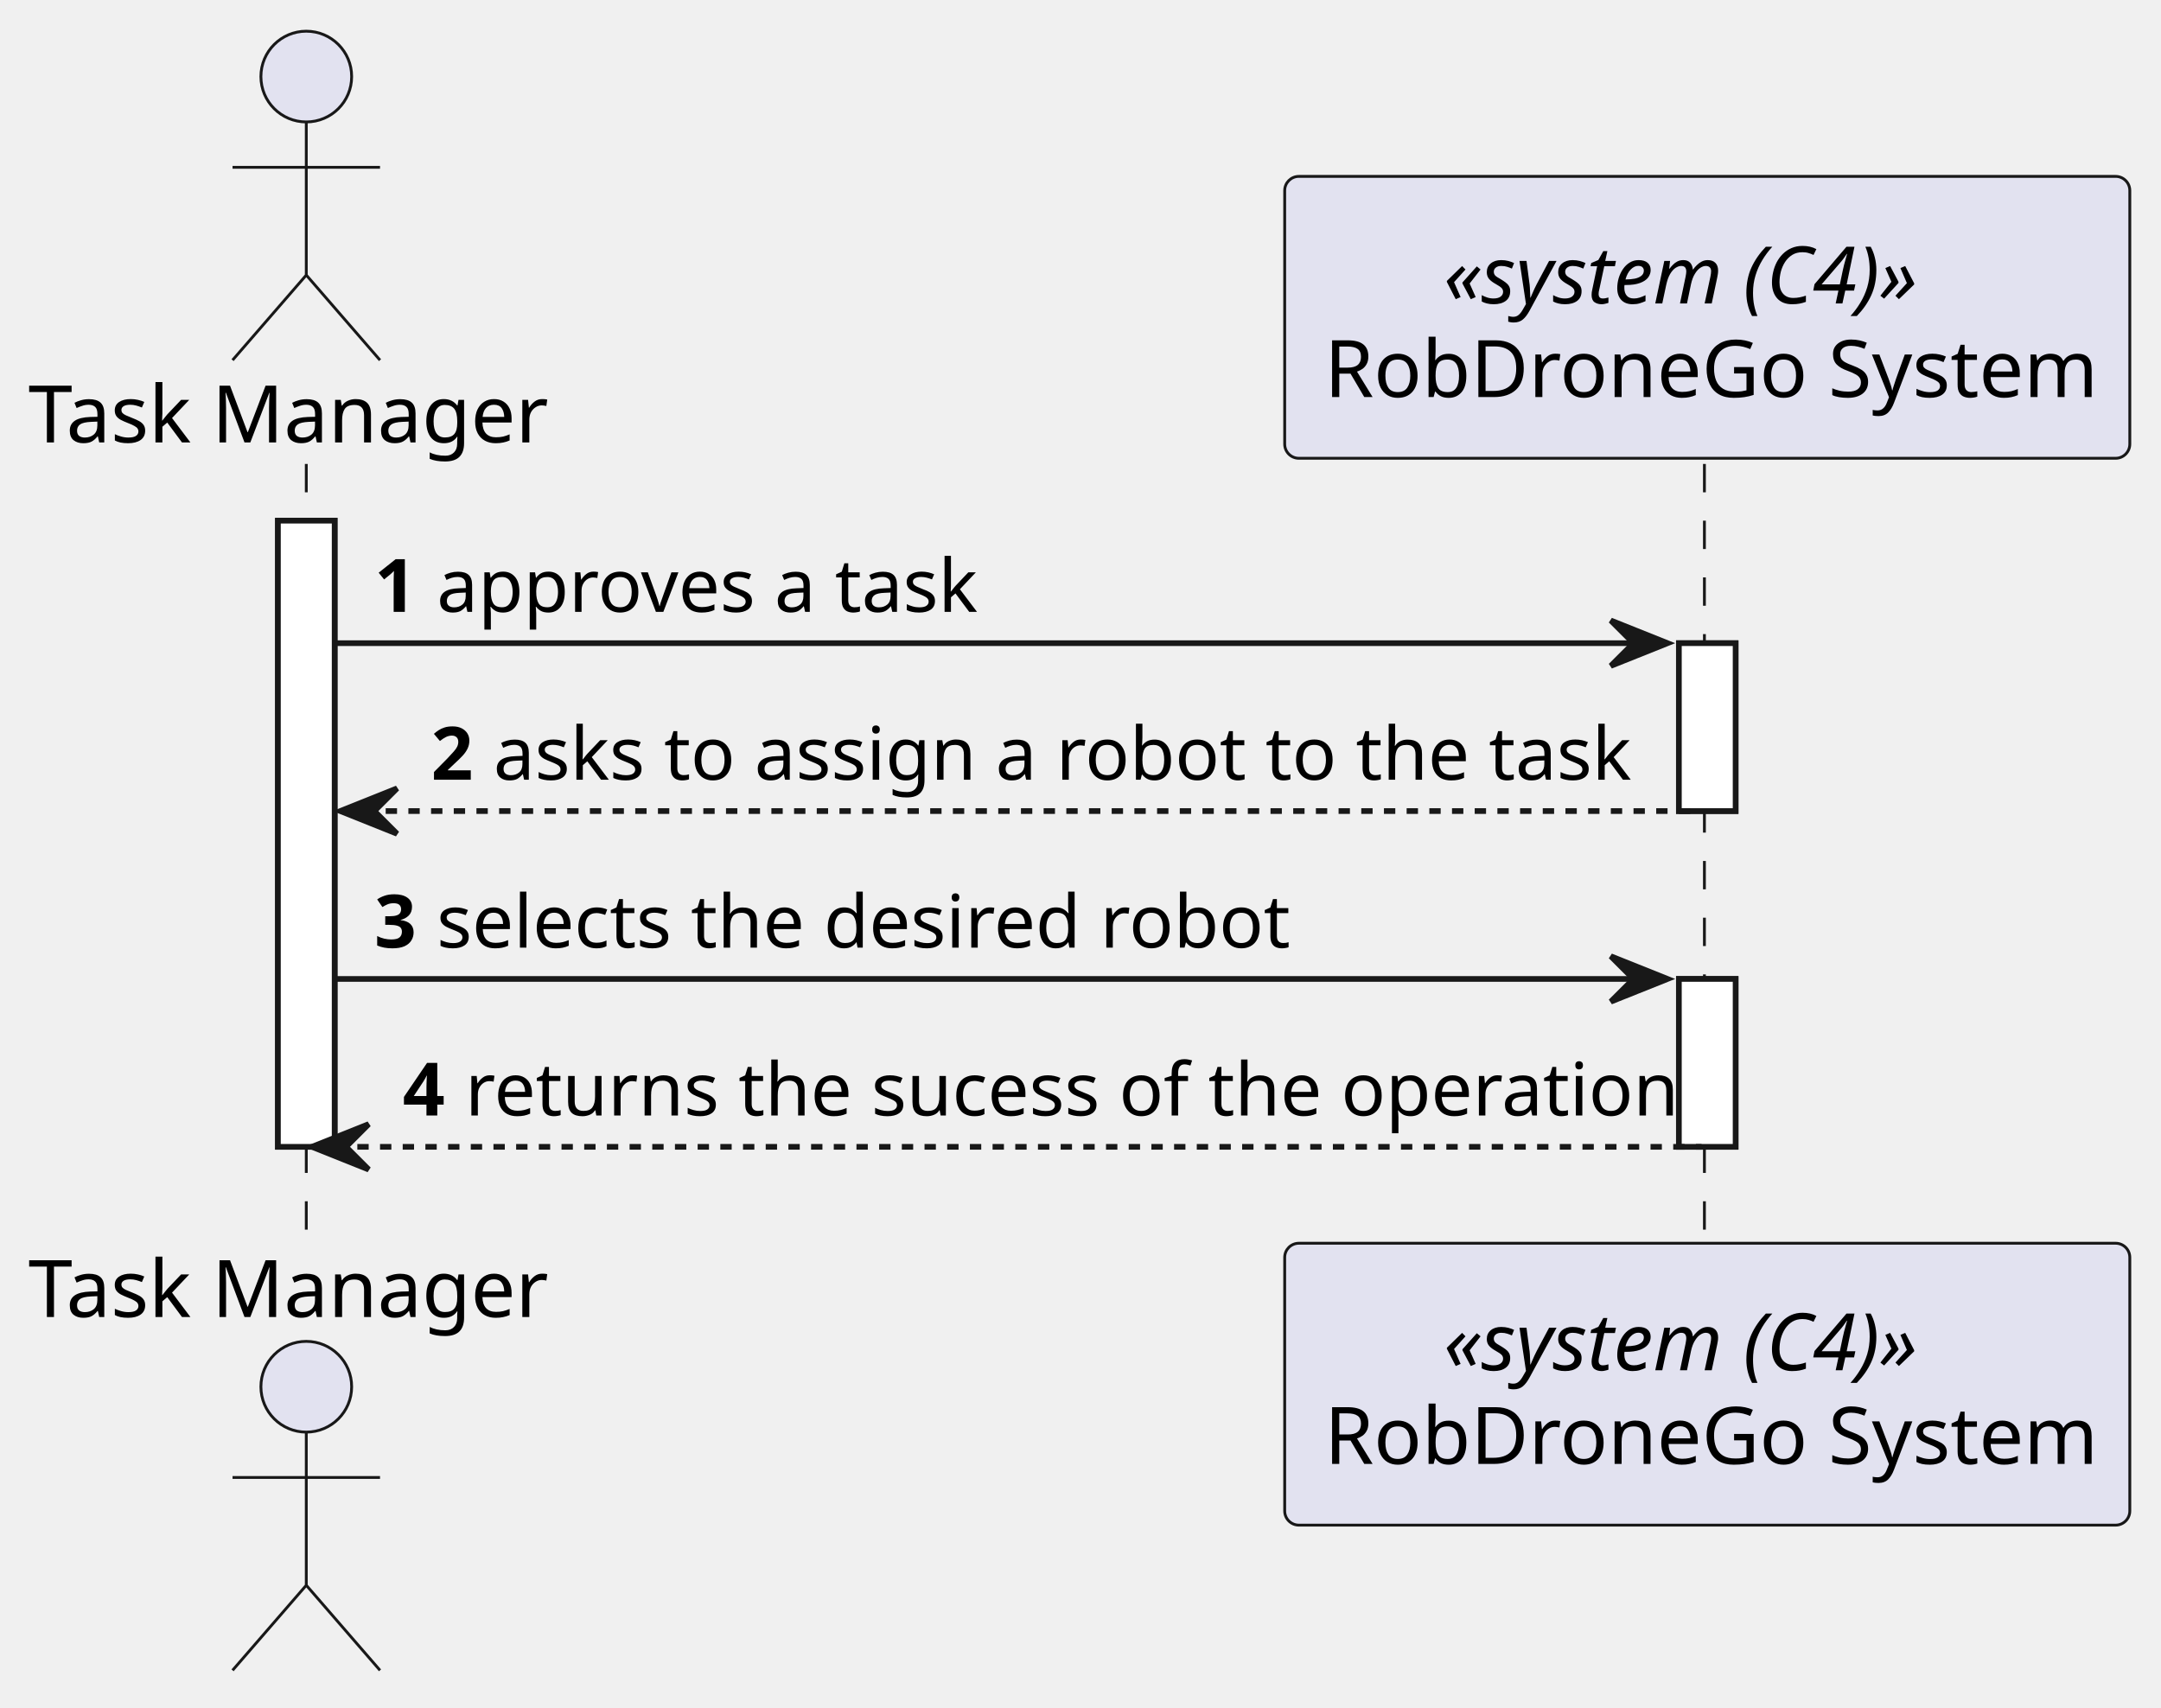
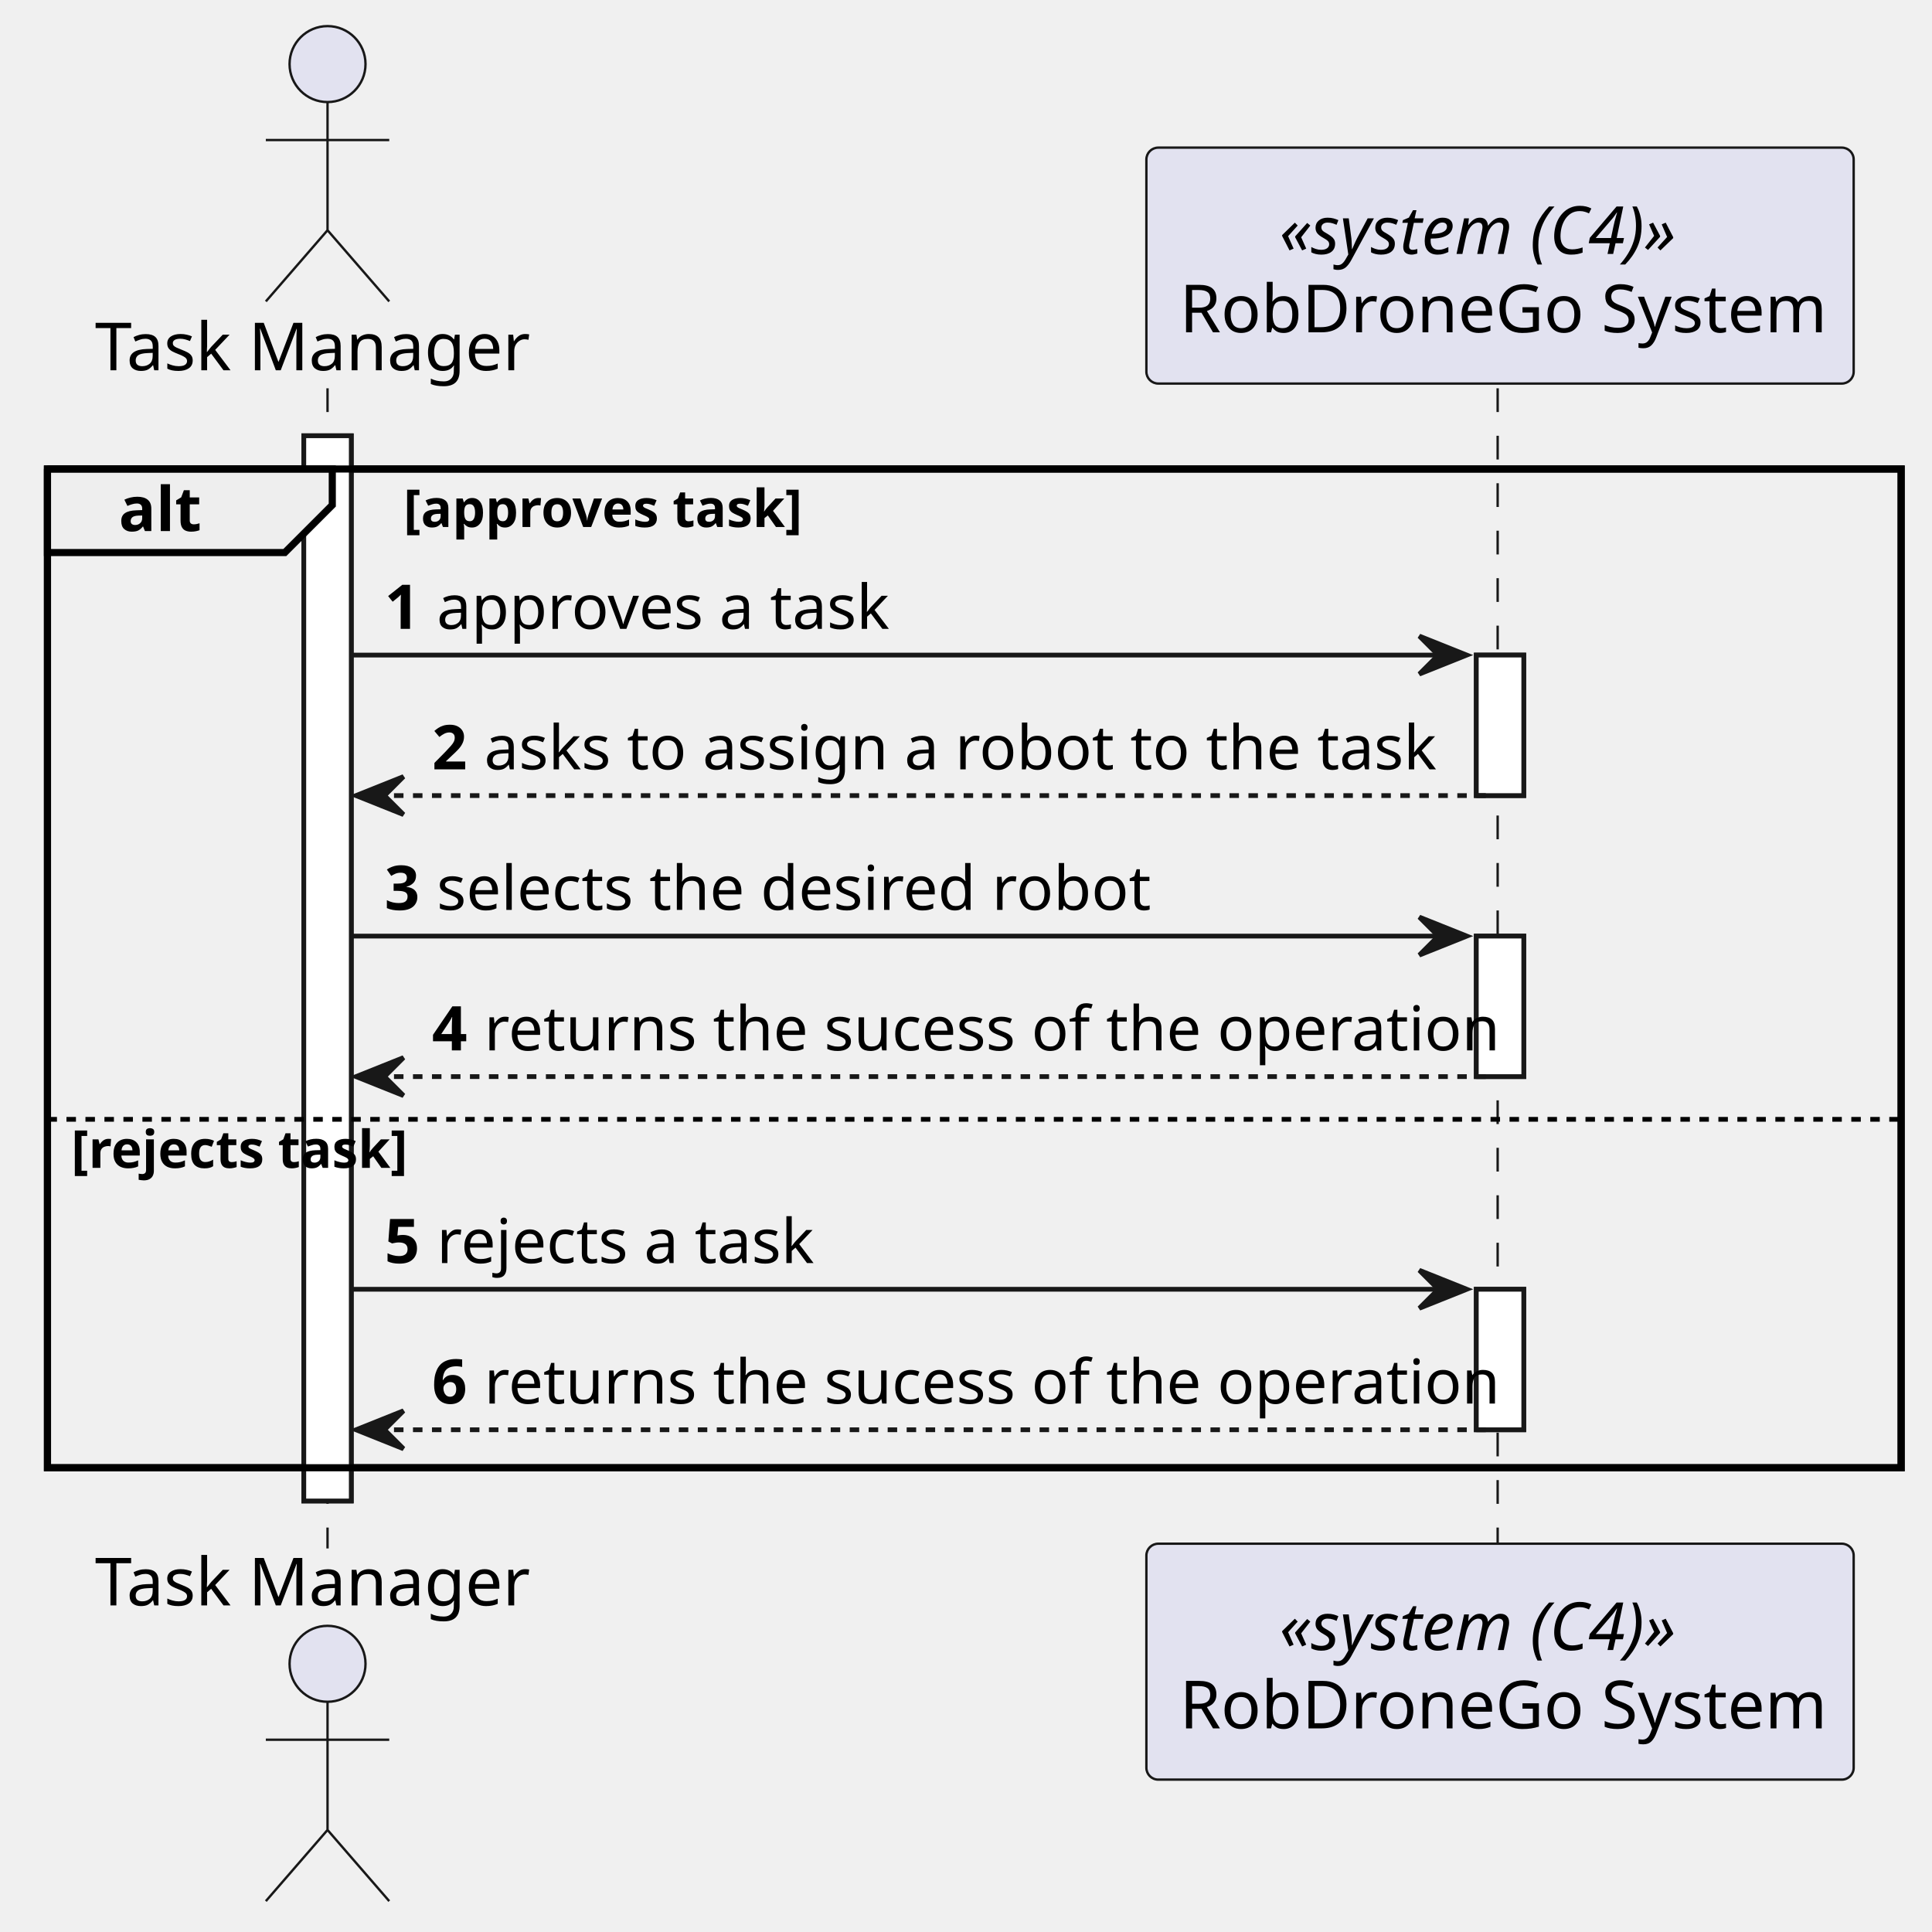
- <svg xmlns="http://www.w3.org/2000/svg" contentStyleType="text/css" height="301px" preserveAspectRatio="none" style="width:381px;height:301px;background:#FFFFFF;" version="1.1" viewBox="0 0 381 301" width="381px" zoomAndPan="magnify">
+ <svg xmlns="http://www.w3.org/2000/svg" contentStyleType="text/css" height="407px" preserveAspectRatio="none" style="width:407px;height:407px;background:#FFFFFF;" version="1.1" viewBox="0 0 407 407" width="407px" zoomAndPan="magnify">
  <defs />
  <g>
-     <rect fill="#FFFFFF" height="110.4" style="stroke:#181818;stroke-width:1.0;" width="10" x="49" y="91.8" />
-     <rect fill="#FFFFFF" height="29.6" style="stroke:#181818;stroke-width:1.0;" width="10" x="296" y="113.4" />
-     <rect fill="#FFFFFF" height="29.6" style="stroke:#181818;stroke-width:1.0;" width="10" x="296" y="172.6" />
-     <line style="stroke:#181818;stroke-width:0.5;stroke-dasharray:5.0,5.0;" x1="54" x2="54" y1="81.8" y2="220.2" />
-     <line style="stroke:#181818;stroke-width:0.5;stroke-dasharray:5.0,5.0;" x1="300.5" x2="300.5" y1="81.8" y2="220.2" />
-     <text fill="#000000" font-family="sans-serif" font-size="14" lengthAdjust="spacing" textLength="92" x="5" y="78.006">Task Manager</text>
-     <ellipse cx="54" cy="13.5" fill="#E2E2F0" rx="8" ry="8" style="stroke:#181818;stroke-width:0.5;" />
-     <path d="M54,21.5 L54,48.5 M41,29.5 L67,29.5 M54,48.5 L41,63.5 M54,48.5 L67,63.5 " fill="none" style="stroke:#181818;stroke-width:0.5;" />
-     <text fill="#000000" font-family="sans-serif" font-size="14" lengthAdjust="spacing" textLength="92" x="5" y="232.206">Task Manager</text>
-     <ellipse cx="54" cy="244.5" fill="#E2E2F0" rx="8" ry="8" style="stroke:#181818;stroke-width:0.5;" />
-     <path d="M54,252.5 L54,279.5 M41,260.5 L67,260.5 M54,279.5 L41,294.5 M54,279.5 L67,294.5 " fill="none" style="stroke:#181818;stroke-width:0.5;" />
-     <rect fill="#E2E2F0" height="49.7" rx="2.5" ry="2.5" style="stroke:#181818;stroke-width:0.5;" width="149" x="226.5" y="31.1" />
-     <text fill="#000000" font-family="sans-serif" font-size="14" font-style="italic" lengthAdjust="spacing" textLength="93" x="254.5" y="53.5">«system (C4)»</text>
-     <text fill="#000000" font-family="sans-serif" font-size="14" lengthAdjust="spacing" textLength="135" x="233.5" y="70.006">RobDroneGo System</text>
-     <rect fill="#E2E2F0" height="49.7" rx="2.5" ry="2.5" style="stroke:#181818;stroke-width:0.5;" width="149" x="226.5" y="219.2" />
-     <text fill="#000000" font-family="sans-serif" font-size="14" font-style="italic" lengthAdjust="spacing" textLength="93" x="254.5" y="241.6">«system (C4)»</text>
-     <text fill="#000000" font-family="sans-serif" font-size="14" lengthAdjust="spacing" textLength="135" x="233.5" y="258.106">RobDroneGo System</text>
-     <rect fill="#FFFFFF" height="110.4" style="stroke:#181818;stroke-width:1.0;" width="10" x="49" y="91.8" />
-     <rect fill="#FFFFFF" height="29.6" style="stroke:#181818;stroke-width:1.0;" width="10" x="296" y="113.4" />
-     <rect fill="#FFFFFF" height="29.6" style="stroke:#181818;stroke-width:1.0;" width="10" x="296" y="172.6" />
-     <polygon fill="#181818" points="284,109.4,294,113.4,284,117.4,288,113.4" style="stroke:#181818;stroke-width:1.0;" />
-     <line style="stroke:#181818;stroke-width:1.0;" x1="59" x2="290" y1="113.4" y2="113.4" />
-     <text fill="#000000" font-family="sans-serif" font-size="13" font-weight="bold" lengthAdjust="spacing" textLength="7" x="66" y="107.877">1</text>
-     <text fill="#000000" font-family="sans-serif" font-size="13" lengthAdjust="spacing" textLength="93" x="77" y="107.877">approves a task</text>
-     <polygon fill="#181818" points="70,139,60,143,70,147,66,143" style="stroke:#181818;stroke-width:1.0;" />
-     <line style="stroke:#181818;stroke-width:1.0;stroke-dasharray:2.0,2.0;" x1="64" x2="300" y1="143" y2="143" />
-     <text fill="#000000" font-family="sans-serif" font-size="13" font-weight="bold" lengthAdjust="spacing" textLength="7" x="76" y="137.477">2</text>
-     <text fill="#000000" font-family="sans-serif" font-size="13" lengthAdjust="spacing" textLength="195" x="87" y="137.477">asks to assign a robot to the task</text>
-     <polygon fill="#181818" points="284,168.6,294,172.6,284,176.6,288,172.6" style="stroke:#181818;stroke-width:1.0;" />
-     <line style="stroke:#181818;stroke-width:1.0;" x1="59" x2="290" y1="172.6" y2="172.6" />
-     <text fill="#000000" font-family="sans-serif" font-size="13" font-weight="bold" lengthAdjust="spacing" textLength="7" x="66" y="167.077">3</text>
-     <text fill="#000000" font-family="sans-serif" font-size="13" lengthAdjust="spacing" textLength="143" x="77" y="167.077">selects the desired robot</text>
-     <polygon fill="#181818" points="65,198.2,55,202.2,65,206.2,61,202.2" style="stroke:#181818;stroke-width:1.0;" />
-     <line style="stroke:#181818;stroke-width:1.0;stroke-dasharray:2.0,2.0;" x1="59" x2="300" y1="202.2" y2="202.2" />
-     <text fill="#000000" font-family="sans-serif" font-size="13" font-weight="bold" lengthAdjust="spacing" textLength="7" x="71" y="196.677">4</text>
-     <text fill="#000000" font-family="sans-serif" font-size="13" lengthAdjust="spacing" textLength="202" x="82" y="196.677">returns the sucess of the operation</text>
+     <rect fill="#FFFFFF" height="224.4" style="stroke:#181818;stroke-width:1.0;" width="10" x="64" y="91.8" />
+     <rect fill="#FFFFFF" height="29.6" style="stroke:#181818;stroke-width:1.0;" width="10" x="311" y="138" />
+     <rect fill="#FFFFFF" height="29.6" style="stroke:#181818;stroke-width:1.0;" width="10" x="311" y="197.2" />
+     <rect fill="#FFFFFF" height="29.6" style="stroke:#181818;stroke-width:1.0;" width="10" x="311" y="271.6" />
+     <rect fill="none" height="210.4" style="stroke:#000000;stroke-width:1.5;" width="390.5" x="10" y="98.8" />
+     <line style="stroke:#181818;stroke-width:0.5;stroke-dasharray:5.0,5.0;" x1="69" x2="69" y1="81.8" y2="326.2" />
+     <line style="stroke:#181818;stroke-width:0.5;stroke-dasharray:5.0,5.0;" x1="315.5" x2="315.5" y1="81.8" y2="326.2" />
+     <text fill="#000000" font-family="sans-serif" font-size="14" lengthAdjust="spacing" textLength="92" x="20" y="78.006">Task Manager</text>
+     <ellipse cx="69" cy="13.5" fill="#E2E2F0" rx="8" ry="8" style="stroke:#181818;stroke-width:0.5;" />
+     <path d="M69,21.5 L69,48.5 M56,29.5 L82,29.5 M69,48.5 L56,63.5 M69,48.5 L82,63.5 " fill="none" style="stroke:#181818;stroke-width:0.5;" />
+     <text fill="#000000" font-family="sans-serif" font-size="14" lengthAdjust="spacing" textLength="92" x="20" y="338.206">Task Manager</text>
+     <ellipse cx="69" cy="350.5" fill="#E2E2F0" rx="8" ry="8" style="stroke:#181818;stroke-width:0.5;" />
+     <path d="M69,358.5 L69,385.5 M56,366.5 L82,366.5 M69,385.5 L56,400.5 M69,385.5 L82,400.5 " fill="none" style="stroke:#181818;stroke-width:0.5;" />
+     <rect fill="#E2E2F0" height="49.7" rx="2.5" ry="2.5" style="stroke:#181818;stroke-width:0.5;" width="149" x="241.5" y="31.1" />
+     <text fill="#000000" font-family="sans-serif" font-size="14" font-style="italic" lengthAdjust="spacing" textLength="93" x="269.5" y="53.5">«system (C4)»</text>
+     <text fill="#000000" font-family="sans-serif" font-size="14" lengthAdjust="spacing" textLength="135" x="248.5" y="70.006">RobDroneGo System</text>
+     <rect fill="#E2E2F0" height="49.7" rx="2.5" ry="2.5" style="stroke:#181818;stroke-width:0.5;" width="149" x="241.5" y="325.2" />
+     <text fill="#000000" font-family="sans-serif" font-size="14" font-style="italic" lengthAdjust="spacing" textLength="93" x="269.5" y="347.6">«system (C4)»</text>
+     <text fill="#000000" font-family="sans-serif" font-size="14" lengthAdjust="spacing" textLength="135" x="248.5" y="364.106">RobDroneGo System</text>
+     <rect fill="#FFFFFF" height="224.4" style="stroke:#181818;stroke-width:1.0;" width="10" x="64" y="91.8" />
+     <rect fill="#FFFFFF" height="29.6" style="stroke:#181818;stroke-width:1.0;" width="10" x="311" y="138" />
+     <rect fill="#FFFFFF" height="29.6" style="stroke:#181818;stroke-width:1.0;" width="10" x="311" y="197.2" />
+     <rect fill="#FFFFFF" height="29.6" style="stroke:#181818;stroke-width:1.0;" width="10" x="311" y="271.6" />
+     <path d="M10,98.8 L70,98.8 L70,106.4 L60,116.4 L10,116.4 L10,98.8 " fill="#EEEEEE" style="stroke:#000000;stroke-width:1.5;" />
+     <rect fill="none" height="210.4" style="stroke:#000000;stroke-width:1.5;" width="390.5" x="10" y="98.8" />
+     <text fill="#000000" font-family="sans-serif" font-size="13" font-weight="bold" lengthAdjust="spacing" textLength="15" x="25" y="111.877">alt</text>
+     <text fill="#000000" font-family="sans-serif" font-size="11" font-weight="bold" lengthAdjust="spacing" textLength="82" x="85" y="111.019">[approves task]</text>
+     <polygon fill="#181818" points="299,134,309,138,299,142,303,138" style="stroke:#181818;stroke-width:1.0;" />
+     <line style="stroke:#181818;stroke-width:1.0;" x1="74" x2="305" y1="138" y2="138" />
+     <text fill="#000000" font-family="sans-serif" font-size="13" font-weight="bold" lengthAdjust="spacing" textLength="7" x="81" y="132.477">1</text>
+     <text fill="#000000" font-family="sans-serif" font-size="13" lengthAdjust="spacing" textLength="93" x="92" y="132.477">approves a task</text>
+     <polygon fill="#181818" points="85,163.6,75,167.6,85,171.6,81,167.6" style="stroke:#181818;stroke-width:1.0;" />
+     <line style="stroke:#181818;stroke-width:1.0;stroke-dasharray:2.0,2.0;" x1="79" x2="315" y1="167.6" y2="167.6" />
+     <text fill="#000000" font-family="sans-serif" font-size="13" font-weight="bold" lengthAdjust="spacing" textLength="7" x="91" y="162.077">2</text>
+     <text fill="#000000" font-family="sans-serif" font-size="13" lengthAdjust="spacing" textLength="195" x="102" y="162.077">asks to assign a robot to the task</text>
+     <polygon fill="#181818" points="299,193.2,309,197.2,299,201.2,303,197.2" style="stroke:#181818;stroke-width:1.0;" />
+     <line style="stroke:#181818;stroke-width:1.0;" x1="74" x2="305" y1="197.2" y2="197.2" />
+     <text fill="#000000" font-family="sans-serif" font-size="13" font-weight="bold" lengthAdjust="spacing" textLength="7" x="81" y="191.677">3</text>
+     <text fill="#000000" font-family="sans-serif" font-size="13" lengthAdjust="spacing" textLength="143" x="92" y="191.677">selects the desired robot</text>
+     <polygon fill="#181818" points="85,222.8,75,226.8,85,230.8,81,226.8" style="stroke:#181818;stroke-width:1.0;" />
+     <line style="stroke:#181818;stroke-width:1.0;stroke-dasharray:2.0,2.0;" x1="79" x2="315" y1="226.8" y2="226.8" />
+     <text fill="#000000" font-family="sans-serif" font-size="13" font-weight="bold" lengthAdjust="spacing" textLength="7" x="91" y="221.277">4</text>
+     <text fill="#000000" font-family="sans-serif" font-size="13" lengthAdjust="spacing" textLength="202" x="102" y="221.277">returns the sucess of the operation</text>
+     <line style="stroke:#000000;stroke-width:1.0;stroke-dasharray:2.0,2.0;" x1="10" x2="400.5" y1="235.8" y2="235.8" />
+     <text fill="#000000" font-family="sans-serif" font-size="11" font-weight="bold" lengthAdjust="spacing" textLength="68" x="15" y="246.019">[rejects task]</text>
+     <polygon fill="#181818" points="299,267.6,309,271.6,299,275.6,303,271.6" style="stroke:#181818;stroke-width:1.0;" />
+     <line style="stroke:#181818;stroke-width:1.0;" x1="74" x2="305" y1="271.6" y2="271.6" />
+     <text fill="#000000" font-family="sans-serif" font-size="13" font-weight="bold" lengthAdjust="spacing" textLength="7" x="81" y="266.077">5</text>
+     <text fill="#000000" font-family="sans-serif" font-size="13" lengthAdjust="spacing" textLength="79" x="92" y="266.077">rejects a task</text>
+     <polygon fill="#181818" points="85,297.2,75,301.2,85,305.2,81,301.2" style="stroke:#181818;stroke-width:1.0;" />
+     <line style="stroke:#181818;stroke-width:1.0;stroke-dasharray:2.0,2.0;" x1="79" x2="315" y1="301.2" y2="301.2" />
+     <text fill="#000000" font-family="sans-serif" font-size="13" font-weight="bold" lengthAdjust="spacing" textLength="7" x="91" y="295.677">6</text>
+     <text fill="#000000" font-family="sans-serif" font-size="13" lengthAdjust="spacing" textLength="202" x="102" y="295.677">returns the sucess of the operation</text>
  </g>
</svg>
